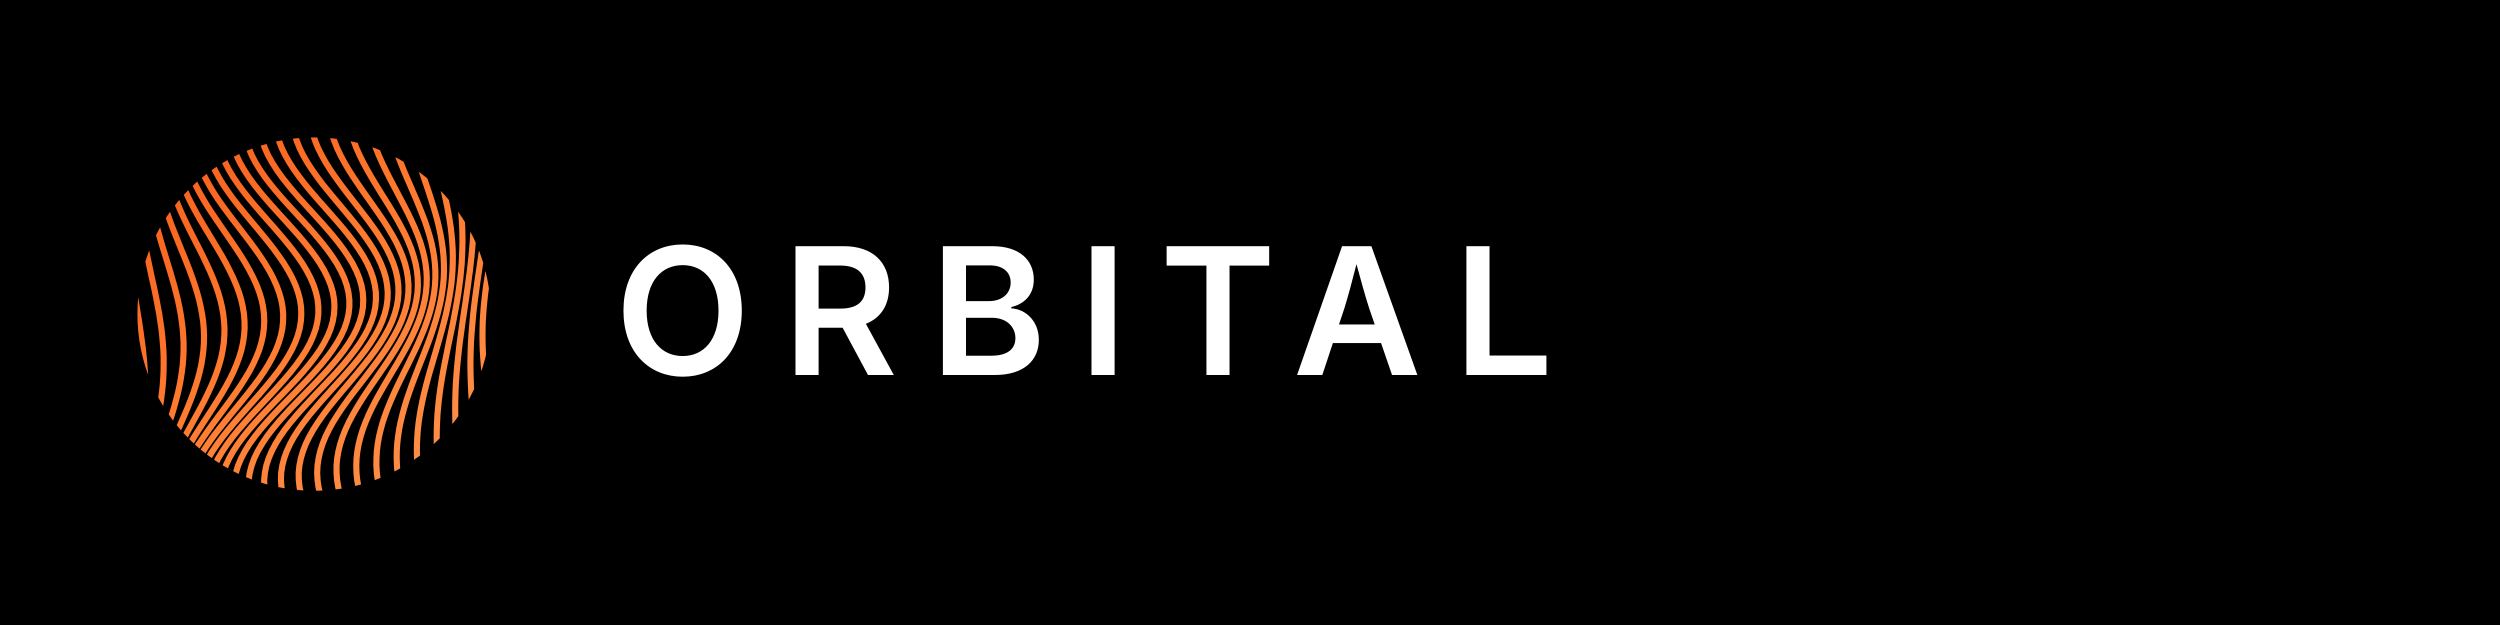
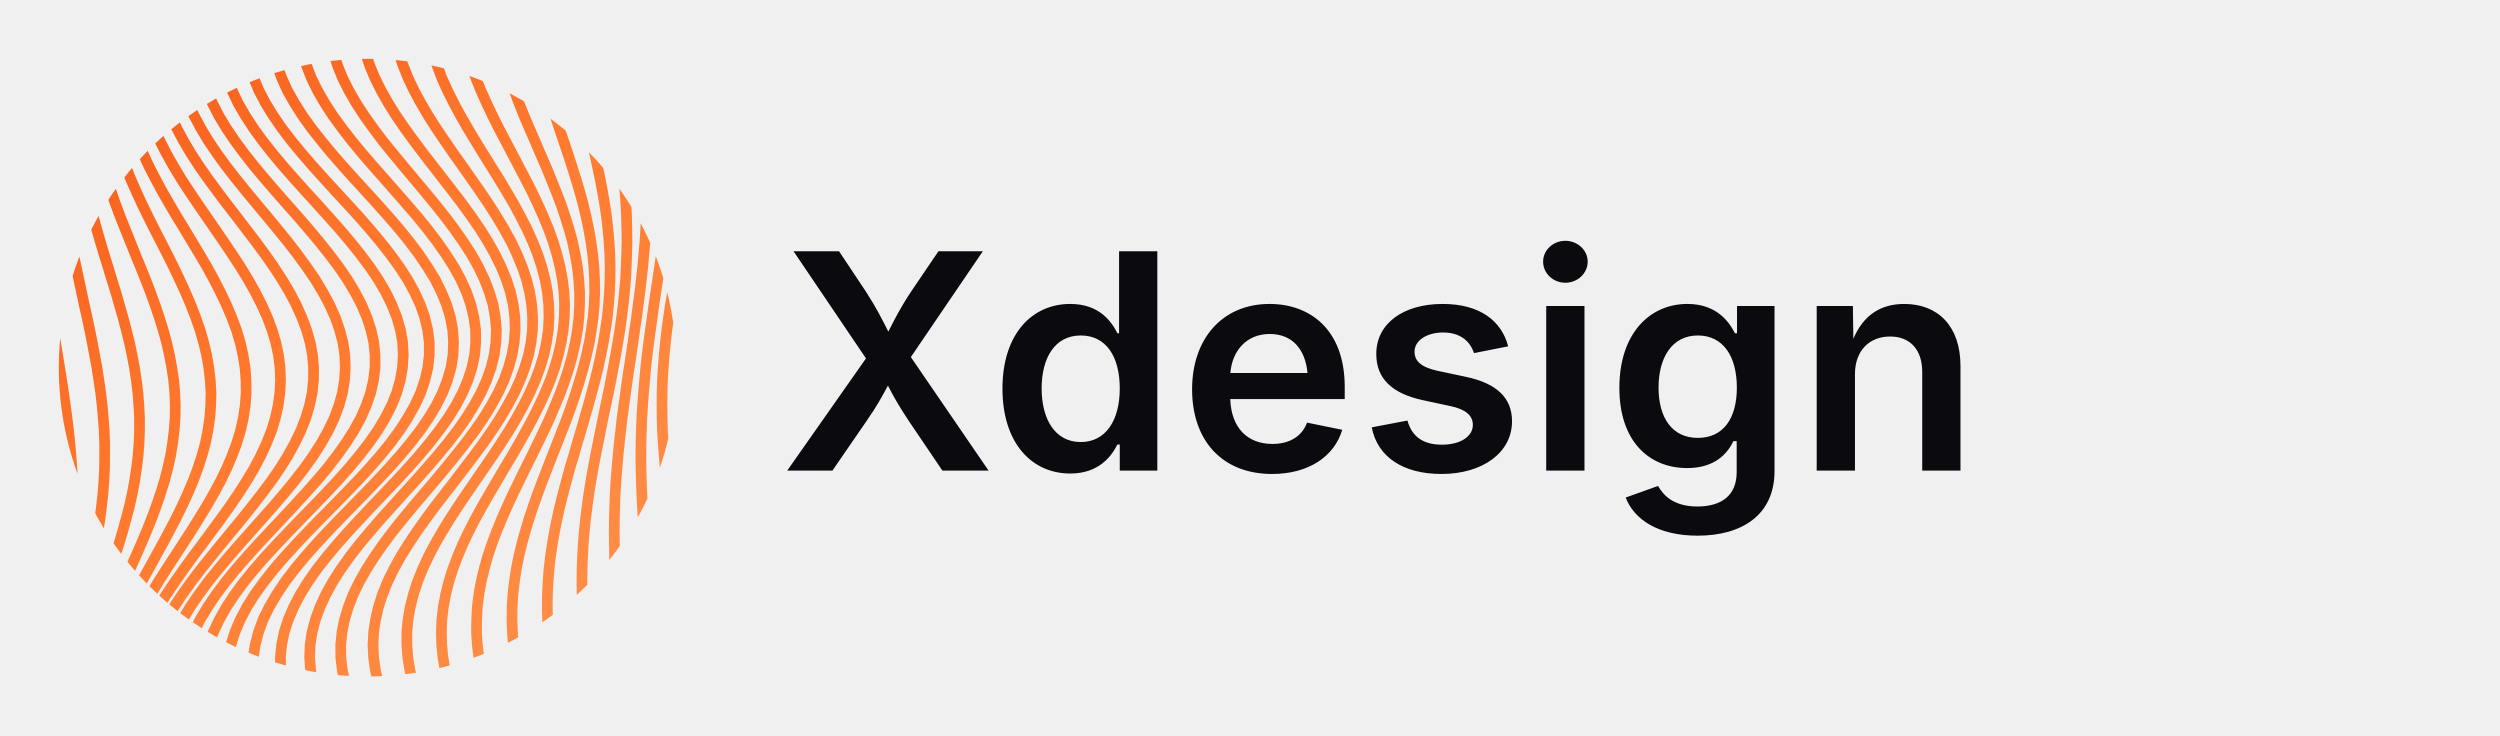
- <svg xmlns="http://www.w3.org/2000/svg" width="480" height="120" viewBox="0 0 480 120" fill="none" role="img" aria-label="Orbital">
-   <rect width="480" height="120" fill="#000000" />
+ <svg xmlns="http://www.w3.org/2000/svg" width="680" height="200" viewBox="0 0 680 200" fill="none" role="img" aria-label="Xdesign">
  <defs>
-     <linearGradient id="orbital-orange" x1="72" y1="48" x2="440" y2="464" gradientUnits="userSpaceOnUse">
+     <linearGradient id="xd-orange" x1="72" y1="48" x2="440" y2="464" gradientUnits="userSpaceOnUse">
      <stop stop-color="#F65B19" />
      <stop offset="0.45" stop-color="#FF7A2F" />
      <stop offset="1" stop-color="#FF934D" />
    </linearGradient>
-     <clipPath id="orbital-circle">
+     <clipPath id="xd-circle">
      <circle cx="256" cy="256" r="196" />
    </clipPath>
  </defs>
-   <g transform="translate(16, 16) scale(0.1730769)">
-     <g clip-path="url(#orbital-circle)" stroke="url(#orbital-orange)" stroke-width="6.8" stroke-linecap="round" stroke-linejoin="round">
+   <g transform="translate(-9.714, -9.714) scale(0.428571)">
+     <g clip-path="url(#xd-circle)" stroke="url(#xd-orange)" stroke-width="6.8" stroke-linecap="round" stroke-linejoin="round">
      <path d="M 55.6 56 L 54.6 64 L 53.7 72 L 52.7 80 L 51.9 88 L 51.1 96 L 50.4 104 L 49.8 112 L 49.3 120 L 48.9 128 L 48.7 136 L 48.6 144 L 48.7 152 L 48.9 160 L 49.3 168 L 49.8 176 L 50.5 184 L 51.2 192 L 52.1 200 L 53.1 208 L 54.2 216 L 55.4 224 L 56.6 232 L 57.9 240 L 59.2 248 L 60.5 256 L 61.8 264 L 63.0 272 L 64.1 280 L 65.2 288 L 66.2 296 L 67.0 304 L 67.7 312 L 68.3 320 L 68.7 328 L 69.0 336 L 69.0 344 L 68.9 352 L 68.6 360 L 68.2 368 L 67.5 376 L 66.7 384 L 65.8 392 L 64.7 400 L 63.4 408 L 62.1 416 L 60.6 424 L 59.1 432 L 57.6 440 L 56.0 448 L 54.4 456" />
      <path d="M 64.7 56 L 63.7 64 L 62.9 72 L 62.1 80 L 61.6 88 L 61.2 96 L 61.0 104 L 61.0 112 L 61.2 120 L 61.6 128 L 62.2 136 L 63.0 144 L 64.0 152 L 65.1 160 L 66.4 168 L 67.8 176 L 69.3 184 L 71.0 192 L 72.7 200 L 74.4 208 L 76.1 216 L 77.9 224 L 79.6 232 L 81.2 240 L 82.7 248 L 84.2 256 L 85.4 264 L 86.6 272 L 87.5 280 L 88.2 288 L 88.8 296 L 89.1 304 L 89.1 312 L 89.0 320 L 88.6 328 L 88.0 336 L 87.1 344 L 86.1 352 L 84.8 360 L 83.4 368 L 81.8 376 L 80.1 384 L 78.2 392 L 76.3 400 L 74.3 408 L 72.3 416 L 70.2 424 L 68.2 432 L 66.2 440 L 64.4 448 L 62.6 456" />
      <path d="M 73.7 56 L 72.7 64 L 72.0 72 L 71.6 80 L 71.4 88 L 71.5 96 L 71.9 104 L 72.5 112 L 73.5 120 L 74.7 128 L 76.1 136 L 77.8 144 L 79.7 152 L 81.8 160 L 84.0 168 L 86.3 176 L 88.7 184 L 91.2 192 L 93.6 200 L 96.1 208 L 98.4 216 L 100.7 224 L 102.8 232 L 104.8 240 L 106.5 248 L 108.0 256 L 109.2 264 L 110.2 272 L 110.8 280 L 111.2 288 L 111.2 296 L 110.9 304 L 110.3 312 L 109.3 320 L 108.1 328 L 106.6 336 L 104.8 344 L 102.7 352 L 100.5 360 L 98.1 368 L 95.5 376 L 92.9 384 L 90.1 392 L 87.4 400 L 84.6 408 L 81.9 416 L 79.3 424 L 76.9 432 L 74.6 440 L 72.4 448 L 70.6 456" />
      <path d="M 82.7 56 L 81.9 64 L 81.4 72 L 81.2 80 L 81.5 88 L 82.1 96 L 83.1 104 L 84.4 112 L 86.1 120 L 88.2 128 L 90.5 136 L 93.1 144 L 95.9 152 L 98.9 160 L 102.1 168 L 105.3 176 L 108.5 184 L 111.8 192 L 115.0 200 L 118.1 208 L 121.0 216 L 123.7 224 L 126.2 232 L 128.4 240 L 130.2 248 L 131.7 256 L 132.9 264 L 133.6 272 L 133.9 280 L 133.8 288 L 133.2 296 L 132.2 304 L 130.9 312 L 129.1 320 L 127.0 328 L 124.5 336 L 121.8 344 L 118.8 352 L 115.6 360 L 112.2 368 L 108.7 376 L 105.1 384 L 101.5 392 L 98.0 400 L 94.6 408 L 91.3 416 L 88.1 424 L 85.3 432 L 82.7 440 L 80.4 448 L 78.5 456" />
      <path d="M 92.0 56 L 91.3 64 L 91.0 72 L 91.3 80 L 92.0 88 L 93.2 96 L 94.8 104 L 96.9 112 L 99.4 120 L 102.3 128 L 105.5 136 L 109.0 144 L 112.7 152 L 116.6 160 L 120.6 168 L 124.7 176 L 128.8 184 L 132.8 192 L 136.6 200 L 140.3 208 L 143.7 216 L 146.8 224 L 149.6 232 L 151.9 240 L 153.8 248 L 155.2 256 L 156.1 264 L 156.6 272 L 156.4 280 L 155.8 288 L 154.6 296 L 153.0 304 L 150.8 312 L 148.2 320 L 145.2 328 L 141.8 336 L 138.1 344 L 134.2 352 L 130.0 360 L 125.7 368 L 121.3 376 L 116.9 384 L 112.5 392 L 108.2 400 L 104.2 408 L 100.4 416 L 96.8 424 L 93.6 432 L 90.8 440 L 88.5 448 L 86.6 456" />
      <path d="M 101.7 56 L 101.2 64 L 101.3 72 L 102.0 80 L 103.2 88 L 105.0 96 L 107.3 104 L 110.1 112 L 113.4 120 L 117.1 128 L 121.2 136 L 125.5 144 L 130.1 152 L 134.8 160 L 139.7 168 L 144.5 176 L 149.3 184 L 154.0 192 L 158.4 200 L 162.5 208 L 166.3 216 L 169.7 224 L 172.7 232 L 175.1 240 L 176.9 248 L 178.2 256 L 178.8 264 L 178.9 272 L 178.3 280 L 177.1 288 L 175.3 296 L 172.9 304 L 169.9 312 L 166.5 320 L 162.6 328 L 158.3 336 L 153.7 344 L 148.8 352 L 143.8 360 L 138.6 368 L 133.4 376 L 128.2 384 L 123.1 392 L 118.3 400 L 113.7 408 L 109.4 416 L 105.6 424 L 102.2 432 L 99.3 440 L 96.9 448 L 95.2 456" />
      <path d="M 112.1 56 L 111.9 64 L 112.3 72 L 113.4 80 L 115.2 88 L 117.6 96 L 120.6 104 L 124.1 112 L 128.2 120 L 132.7 128 L 137.5 136 L 142.7 144 L 148.1 152 L 153.6 160 L 159.1 168 L 164.6 176 L 170.0 184 L 175.2 192 L 180.1 200 L 184.6 208 L 188.7 216 L 192.3 224 L 195.3 232 L 197.7 240 L 199.4 248 L 200.4 256 L 200.7 264 L 200.3 272 L 199.2 280 L 197.4 288 L 195.0 296 L 191.8 304 L 188.1 312 L 183.9 320 L 179.1 328 L 174.0 336 L 168.5 344 L 162.8 352 L 156.9 360 L 151.0 368 L 145.0 376 L 139.2 384 L 133.6 392 L 128.2 400 L 123.2 408 L 118.6 416 L 114.6 424 L 111.1 432 L 108.2 440 L 106.0 448 L 104.4 456" />
      <path d="M 123.3 56 L 123.4 64 L 124.3 72 L 125.9 80 L 128.2 88 L 131.2 96 L 134.8 104 L 139.1 112 L 143.8 120 L 149.0 128 L 154.6 136 L 160.5 144 L 166.5 152 L 172.7 160 L 178.8 168 L 184.9 176 L 190.8 184 L 196.4 192 L 201.6 200 L 206.4 208 L 210.6 216 L 214.2 224 L 217.2 232 L 219.5 240 L 221.0 248 L 221.7 256 L 221.6 264 L 220.8 272 L 219.1 280 L 216.7 288 L 213.6 296 L 209.7 304 L 205.3 312 L 200.3 320 L 194.8 328 L 188.8 336 L 182.6 344 L 176.2 352 L 169.6 360 L 163.0 368 L 156.5 376 L 150.1 384 L 144.0 392 L 138.3 400 L 133.0 408 L 128.3 416 L 124.1 424 L 120.6 432 L 117.8 440 L 115.8 448 L 114.5 456" />
      <path d="M 135.5 56 L 136.0 64 L 137.3 72 L 139.4 80 L 142.2 88 L 145.8 96 L 150.1 104 L 154.9 112 L 160.3 120 L 166.1 128 L 172.3 136 L 178.8 144 L 185.4 152 L 192.1 160 L 198.7 168 L 205.2 176 L 211.4 184 L 217.2 192 L 222.7 200 L 227.5 208 L 231.8 216 L 235.4 224 L 238.2 232 L 240.3 240 L 241.5 248 L 241.8 256 L 241.3 264 L 240.0 272 L 237.8 280 L 234.8 288 L 231.0 296 L 226.5 304 L 221.4 312 L 215.7 320 L 209.5 328 L 202.9 336 L 196.1 344 L 189.0 352 L 181.9 360 L 174.8 368 L 167.8 376 L 161.1 384 L 154.7 392 L 148.8 400 L 143.3 408 L 138.5 416 L 134.4 424 L 131.0 432 L 128.4 440 L 126.7 448 L 125.8 456" />
      <path d="M 148.9 56 L 149.8 64 L 151.5 72 L 154.1 80 L 157.4 88 L 161.5 96 L 166.3 104 L 171.7 112 L 177.6 120 L 183.9 128 L 190.6 136 L 197.5 144 L 204.5 152 L 211.6 160 L 218.5 168 L 225.2 176 L 231.6 184 L 237.6 192 L 243.1 200 L 247.9 208 L 252.1 216 L 255.5 224 L 258.1 232 L 259.9 240 L 260.7 248 L 260.7 256 L 259.7 264 L 257.9 272 L 255.1 280 L 251.6 288 L 247.2 296 L 242.1 304 L 236.4 312 L 230.2 320 L 223.4 328 L 216.3 336 L 209.0 344 L 201.5 352 L 194.0 360 L 186.5 368 L 179.3 376 L 172.3 384 L 165.8 392 L 159.8 400 L 154.4 408 L 149.6 416 L 145.7 424 L 142.5 432 L 140.2 440 L 138.8 448 L 138.2 456" />
      <path d="M 163.5 56 L 164.8 64 L 166.9 72 L 169.9 80 L 173.7 88 L 178.3 96 L 183.5 104 L 189.3 112 L 195.6 120 L 202.3 128 L 209.3 136 L 216.5 144 L 223.8 152 L 231.0 160 L 238.1 168 L 244.9 176 L 251.3 184 L 257.3 192 L 262.7 200 L 267.4 208 L 271.3 216 L 274.5 224 L 276.8 232 L 278.2 240 L 278.6 248 L 278.1 256 L 276.7 264 L 274.4 272 L 271.2 280 L 267.1 288 L 262.3 296 L 256.7 304 L 250.5 312 L 243.8 320 L 236.7 328 L 229.2 336 L 221.5 344 L 213.7 352 L 206.0 360 L 198.4 368 L 191.0 376 L 184.0 384 L 177.5 392 L 171.6 400 L 166.3 408 L 161.8 416 L 158.0 424 L 155.2 432 L 153.2 440 L 152.2 448 L 152.1 456" />
      <path d="M 179.4 56 L 181.0 64 L 183.6 72 L 186.9 80 L 191.1 88 L 196.0 96 L 201.5 104 L 207.6 112 L 214.2 120 L 221.1 128 L 228.3 136 L 235.6 144 L 243.0 152 L 250.3 160 L 257.3 168 L 264.0 176 L 270.3 184 L 276.1 192 L 281.3 200 L 285.7 208 L 289.4 216 L 292.2 224 L 294.1 232 L 295.1 240 L 295.1 248 L 294.2 256 L 292.3 264 L 289.6 272 L 285.9 280 L 281.4 288 L 276.2 296 L 270.3 304 L 263.8 312 L 256.8 320 L 249.4 328 L 241.7 336 L 233.9 344 L 226.0 352 L 218.2 360 L 210.6 368 L 203.3 376 L 196.4 384 L 190.1 392 L 184.3 400 L 179.3 408 L 175.1 416 L 171.7 424 L 169.2 432 L 167.6 440 L 167.0 448 L 167.3 456" />
      <path d="M 196.5 56 L 198.5 64 L 201.4 72 L 205.0 80 L 209.5 88 L 214.6 96 L 220.3 104 L 226.6 112 L 233.2 120 L 240.2 128 L 247.4 136 L 254.7 144 L 262.0 152 L 269.1 160 L 276.0 168 L 282.5 176 L 288.5 184 L 293.9 192 L 298.8 200 L 302.8 208 L 306.1 216 L 308.5 224 L 310.0 232 L 310.5 240 L 310.2 248 L 308.9 256 L 306.6 264 L 303.5 272 L 299.5 280 L 294.7 288 L 289.2 296 L 283.0 304 L 276.3 312 L 269.2 320 L 261.7 328 L 254.0 336 L 246.2 344 L 238.4 352 L 230.7 360 L 223.3 368 L 216.2 376 L 209.6 384 L 203.5 392 L 198.2 400 L 193.5 408 L 189.6 416 L 186.7 424 L 184.6 432 L 183.4 440 L 183.2 448 L 184.0 456" />
      <path d="M 214.9 56 L 217.1 64 L 220.2 72 L 224.1 80 L 228.7 88 L 233.9 96 L 239.7 104 L 245.9 112 L 252.5 120 L 259.4 128 L 266.5 136 L 273.5 144 L 280.5 152 L 287.4 160 L 293.9 168 L 300.0 176 L 305.6 184 L 310.7 192 L 315.1 200 L 318.7 208 L 321.5 216 L 323.4 224 L 324.5 232 L 324.6 240 L 323.9 248 L 322.2 256 L 319.6 264 L 316.2 272 L 312.0 280 L 307.0 288 L 301.3 296 L 295.1 304 L 288.4 312 L 281.3 320 L 273.9 328 L 266.3 336 L 258.7 344 L 251.2 352 L 243.8 360 L 236.7 368 L 230.0 376 L 223.7 384 L 218.1 392 L 213.2 400 L 209.0 408 L 205.6 416 L 203.0 424 L 201.4 432 L 200.6 440 L 200.9 448 L 202.0 456" />
      <path d="M 234.3 56 L 236.8 64 L 240.0 72 L 244.0 80 L 248.6 88 L 253.8 96 L 259.5 104 L 265.5 112 L 272.0 120 L 278.6 128 L 285.3 136 L 292.0 144 L 298.6 152 L 305.0 160 L 311.0 168 L 316.6 176 L 321.8 184 L 326.3 192 L 330.1 200 L 333.2 208 L 335.6 216 L 337.0 224 L 337.7 232 L 337.4 240 L 336.3 248 L 334.3 256 L 331.5 264 L 327.9 272 L 323.5 280 L 318.5 288 L 312.9 296 L 306.7 304 L 300.1 312 L 293.2 320 L 286.1 328 L 278.8 336 L 271.6 344 L 264.4 352 L 257.5 360 L 250.8 368 L 244.6 376 L 238.9 384 L 233.8 392 L 229.4 400 L 225.7 408 L 222.8 416 L 220.7 424 L 219.5 432 L 219.2 440 L 219.8 448 L 221.2 456" />
      <path d="M 254.6 56 L 257.2 64 L 260.5 72 L 264.5 80 L 269.0 88 L 274.0 96 L 279.5 104 L 285.3 112 L 291.3 120 L 297.5 128 L 303.7 136 L 309.9 144 L 316.0 152 L 321.8 160 L 327.3 168 L 332.3 176 L 336.8 184 L 340.7 192 L 344.0 200 L 346.6 208 L 348.4 216 L 349.4 224 L 349.6 232 L 349.0 240 L 347.6 248 L 345.4 256 L 342.5 264 L 338.8 272 L 334.4 280 L 329.5 288 L 324.0 296 L 318.0 304 L 311.7 312 L 305.2 320 L 298.5 328 L 291.7 336 L 284.9 344 L 278.3 352 L 271.9 360 L 265.9 368 L 260.3 376 L 255.2 384 L 250.7 392 L 246.8 400 L 243.7 408 L 241.3 416 L 239.7 424 L 238.9 432 L 239.0 440 L 239.9 448 L 241.6 456" />
      <path d="M 275.7 56 L 278.4 64 L 281.6 72 L 285.4 80 L 289.7 88 L 294.4 96 L 299.5 104 L 304.9 112 L 310.4 120 L 316.1 128 L 321.7 136 L 327.3 144 L 332.7 152 L 337.8 160 L 342.6 168 L 347.0 176 L 350.8 184 L 354.1 192 L 356.8 200 L 358.8 208 L 360.1 216 L 360.7 224 L 360.6 232 L 359.7 240 L 358.1 248 L 355.7 256 L 352.7 264 L 349.1 272 L 344.8 280 L 340.1 288 L 334.9 296 L 329.3 304 L 323.4 312 L 317.3 320 L 311.2 328 L 305.0 336 L 298.8 344 L 292.9 352 L 287.2 360 L 281.9 368 L 276.9 376 L 272.5 384 L 268.6 392 L 265.4 400 L 262.8 408 L 261.0 416 L 259.8 424 L 259.4 432 L 259.8 440 L 260.9 448 L 262.8 456" />
      <path d="M 297.4 56 L 300.0 64 L 303.0 72 L 306.6 80 L 310.6 88 L 314.9 96 L 319.5 104 L 324.3 112 L 329.2 120 L 334.2 128 L 339.2 136 L 344.0 144 L 348.7 152 L 353.0 160 L 357.1 168 L 360.7 176 L 363.9 184 L 366.5 192 L 368.6 200 L 370.1 208 L 370.9 216 L 371.1 224 L 370.7 232 L 369.5 240 L 367.8 248 L 365.4 256 L 362.4 264 L 358.9 272 L 354.9 280 L 350.5 288 L 345.7 296 L 340.6 304 L 335.3 312 L 329.8 320 L 324.3 328 L 318.8 336 L 313.4 344 L 308.2 352 L 303.3 360 L 298.7 368 L 294.5 376 L 290.8 384 L 287.6 392 L 285.0 400 L 283.0 408 L 281.6 416 L 280.9 424 L 280.9 432 L 281.5 440 L 282.8 448 L 284.7 456" />
      <path d="M 319.4 56 L 321.8 64 L 324.6 72 L 327.8 80 L 331.4 88 L 335.2 96 L 339.2 104 L 343.4 112 L 347.6 120 L 351.8 128 L 356.0 136 L 360.1 144 L 363.9 152 L 367.5 160 L 370.8 168 L 373.7 176 L 376.1 184 L 378.1 192 L 379.6 200 L 380.6 208 L 381.0 216 L 380.8 224 L 380.1 232 L 378.8 240 L 377.0 248 L 374.7 256 L 371.9 264 L 368.6 272 L 364.9 280 L 360.9 288 L 356.6 296 L 352.1 304 L 347.5 312 L 342.7 320 L 338.0 328 L 333.3 336 L 328.7 344 L 324.3 352 L 320.2 360 L 316.4 368 L 313.0 376 L 310.0 384 L 307.5 392 L 305.5 400 L 304.0 408 L 303.1 416 L 302.8 424 L 303.0 432 L 303.8 440 L 305.2 448 L 307.1 456" />
      <path d="M 341.5 56 L 343.7 64 L 346.2 72 L 349.0 80 L 352.0 88 L 355.2 96 L 358.6 104 L 362.1 112 L 365.5 120 L 369.0 128 L 372.3 136 L 375.5 144 L 378.6 152 L 381.3 160 L 383.8 168 L 386.0 176 L 387.7 184 L 389.1 192 L 390.0 200 L 390.5 208 L 390.5 216 L 390.1 224 L 389.2 232 L 387.8 240 L 386.0 248 L 383.8 256 L 381.2 264 L 378.3 272 L 375.0 280 L 371.6 288 L 367.9 296 L 364.0 304 L 360.1 312 L 356.1 320 L 352.2 328 L 348.3 336 L 344.6 344 L 341.1 352 L 337.8 360 L 334.8 368 L 332.1 376 L 329.9 384 L 328.0 392 L 326.6 400 L 325.6 408 L 325.2 416 L 325.1 424 L 325.6 432 L 326.6 440 L 328.0 448 L 329.8 456" />
      <path d="M 363.6 56 L 365.5 64 L 367.6 72 L 369.9 80 L 372.4 88 L 375.0 96 L 377.6 104 L 380.3 112 L 383.0 120 L 385.6 128 L 388.1 136 L 390.5 144 L 392.7 152 L 394.6 160 L 396.3 168 L 397.7 176 L 398.8 184 L 399.6 192 L 400.0 200 L 400.1 208 L 399.8 216 L 399.1 224 L 398.0 232 L 396.7 240 L 394.9 248 L 392.9 256 L 390.6 264 L 388.1 272 L 385.4 280 L 382.5 288 L 379.4 296 L 376.3 304 L 373.1 312 L 370.0 320 L 366.9 328 L 363.9 336 L 361.1 344 L 358.4 352 L 356.0 360 L 353.8 368 L 351.9 376 L 350.3 384 L 349.1 392 L 348.2 400 L 347.7 408 L 347.6 416 L 347.9 424 L 348.5 432 L 349.5 440 L 350.9 448 L 352.5 456" />
      <path d="M 385.6 56 L 387.1 64 L 388.8 72 L 390.6 80 L 392.5 88 L 394.4 96 L 396.3 104 L 398.2 112 L 400.1 120 L 401.8 128 L 403.5 136 L 405.0 144 L 406.4 152 L 407.6 160 L 408.5 168 L 409.2 176 L 409.7 184 L 409.9 192 L 409.8 200 L 409.5 208 L 408.9 216 L 408.1 224 L 406.9 232 L 405.6 240 L 404.0 248 L 402.3 256 L 400.3 264 L 398.2 272 L 396.0 280 L 393.7 288 L 391.4 296 L 389.0 304 L 386.7 312 L 384.3 320 L 382.1 328 L 380.0 336 L 378.0 344 L 376.2 352 L 374.6 360 L 373.2 368 L 372.0 376 L 371.1 384 L 370.5 392 L 370.1 400 L 370.0 408 L 370.2 416 L 370.7 424 L 371.5 432 L 372.5 440 L 373.7 448 L 375.2 456" />
      <path d="M 407.2 56 L 408.4 64 L 409.6 72 L 410.9 80 L 412.1 88 L 413.4 96 L 414.6 104 L 415.7 112 L 416.8 120 L 417.7 128 L 418.6 136 L 419.3 144 L 419.9 152 L 420.3 160 L 420.5 168 L 420.6 176 L 420.4 184 L 420.1 192 L 419.7 200 L 419.0 208 L 418.2 216 L 417.2 224 L 416.1 232 L 414.8 240 L 413.4 248 L 411.9 256 L 410.4 264 L 408.8 272 L 407.1 280 L 405.4 288 L 403.8 296 L 402.2 304 L 400.6 312 L 399.1 320 L 397.7 328 L 396.4 336 L 395.3 344 L 394.3 352 L 393.5 360 L 392.8 368 L 392.4 376 L 392.1 384 L 392.0 392 L 392.1 400 L 392.4 408 L 392.9 416 L 393.5 424 L 394.3 432 L 395.3 440 L 396.4 448 L 397.7 456" />
      <path d="M 428.5 56 L 429.3 64 L 430.1 72 L 430.8 80 L 431.5 88 L 432.0 96 L 432.5 104 L 432.9 112 L 433.2 120 L 433.4 128 L 433.5 136 L 433.4 144 L 433.3 152 L 432.9 160 L 432.5 168 L 432.0 176 L 431.3 184 L 430.6 192 L 429.7 200 L 428.8 208 L 427.7 216 L 426.7 224 L 425.5 232 L 424.4 240 L 423.2 248 L 422.0 256 L 420.8 264 L 419.7 272 L 418.6 280 L 417.5 288 L 416.6 296 L 415.7 304 L 414.9 312 L 414.2 320 L 413.6 328 L 413.1 336 L 412.8 344 L 412.6 352 L 412.5 360 L 412.6 368 L 412.7 376 L 413.0 384 L 413.4 392 L 414.0 400 L 414.6 408 L 415.3 416 L 416.1 424 L 416.9 432 L 417.9 440 L 418.8 448 L 419.8 456" />
      <path d="M 449.4 56 L 449.8 64 L 450.1 72 L 450.4 80 L 450.5 88 L 450.4 96 L 450.3 104 L 450.0 112 L 449.5 120 L 449.0 128 L 448.3 136 L 447.6 144 L 446.7 152 L 445.8 160 L 444.7 168 L 443.6 176 L 442.5 184 L 441.3 192 L 440.1 200 L 438.9 208 L 437.7 216 L 436.6 224 L 435.5 232 L 434.4 240 L 433.4 248 L 432.5 256 L 431.8 264 L 431.1 272 L 430.5 280 L 430.0 288 L 429.7 296 L 429.5 304 L 429.4 312 L 429.5 320 L 429.7 328 L 430.0 336 L 430.4 344 L 430.9 352 L 431.5 360 L 432.2 368 L 433.0 376 L 433.8 384 L 434.6 392 L 435.5 400 L 436.5 408 L 437.4 416 L 438.3 424 L 439.2 432 L 440.0 440 L 440.8 448 L 441.6 456" />
      <path d="M 469.8 56 L 469.9 64 L 469.8 72 L 469.6 80 L 469.2 88 L 468.6 96 L 467.8 104 L 466.9 112 L 465.8 120 L 464.6 128 L 463.3 136 L 461.9 144 L 460.4 152 L 458.8 160 L 457.2 168 L 455.6 176 L 454.0 184 L 452.5 192 L 451.0 200 L 449.6 208 L 448.2 216 L 447.0 224 L 445.9 232 L 445.0 240 L 444.2 248 L 443.6 256 L 443.1 264 L 442.9 272 L 442.8 280 L 442.9 288 L 443.1 296 L 443.6 304 L 444.2 312 L 444.9 320 L 445.8 328 L 446.8 336 L 447.9 344 L 449.1 352 L 450.3 360 L 451.6 368 L 452.9 376 L 454.2 384 L 455.5 392 L 456.8 400 L 457.9 408 L 459.1 416 L 460.1 424 L 461.0 432 L 461.8 440 L 462.4 448 L 462.9 456" />
    </g>
  </g>
-   <text x="118" y="72" fill="#FFFFFF" font-family="Inter, ui-sans-serif, system-ui, sans-serif" font-size="34" font-weight="600" letter-spacing="0.18em">ORBITAL</text>
+   <text x="212" y="128" fill="#0B0B0F" font-family="Montserrat, Poppins, Inter, DejaVu Sans, ui-sans-serif, sans-serif" font-size="82" font-weight="600" letter-spacing="0.005em">Xdesign</text>
</svg>
